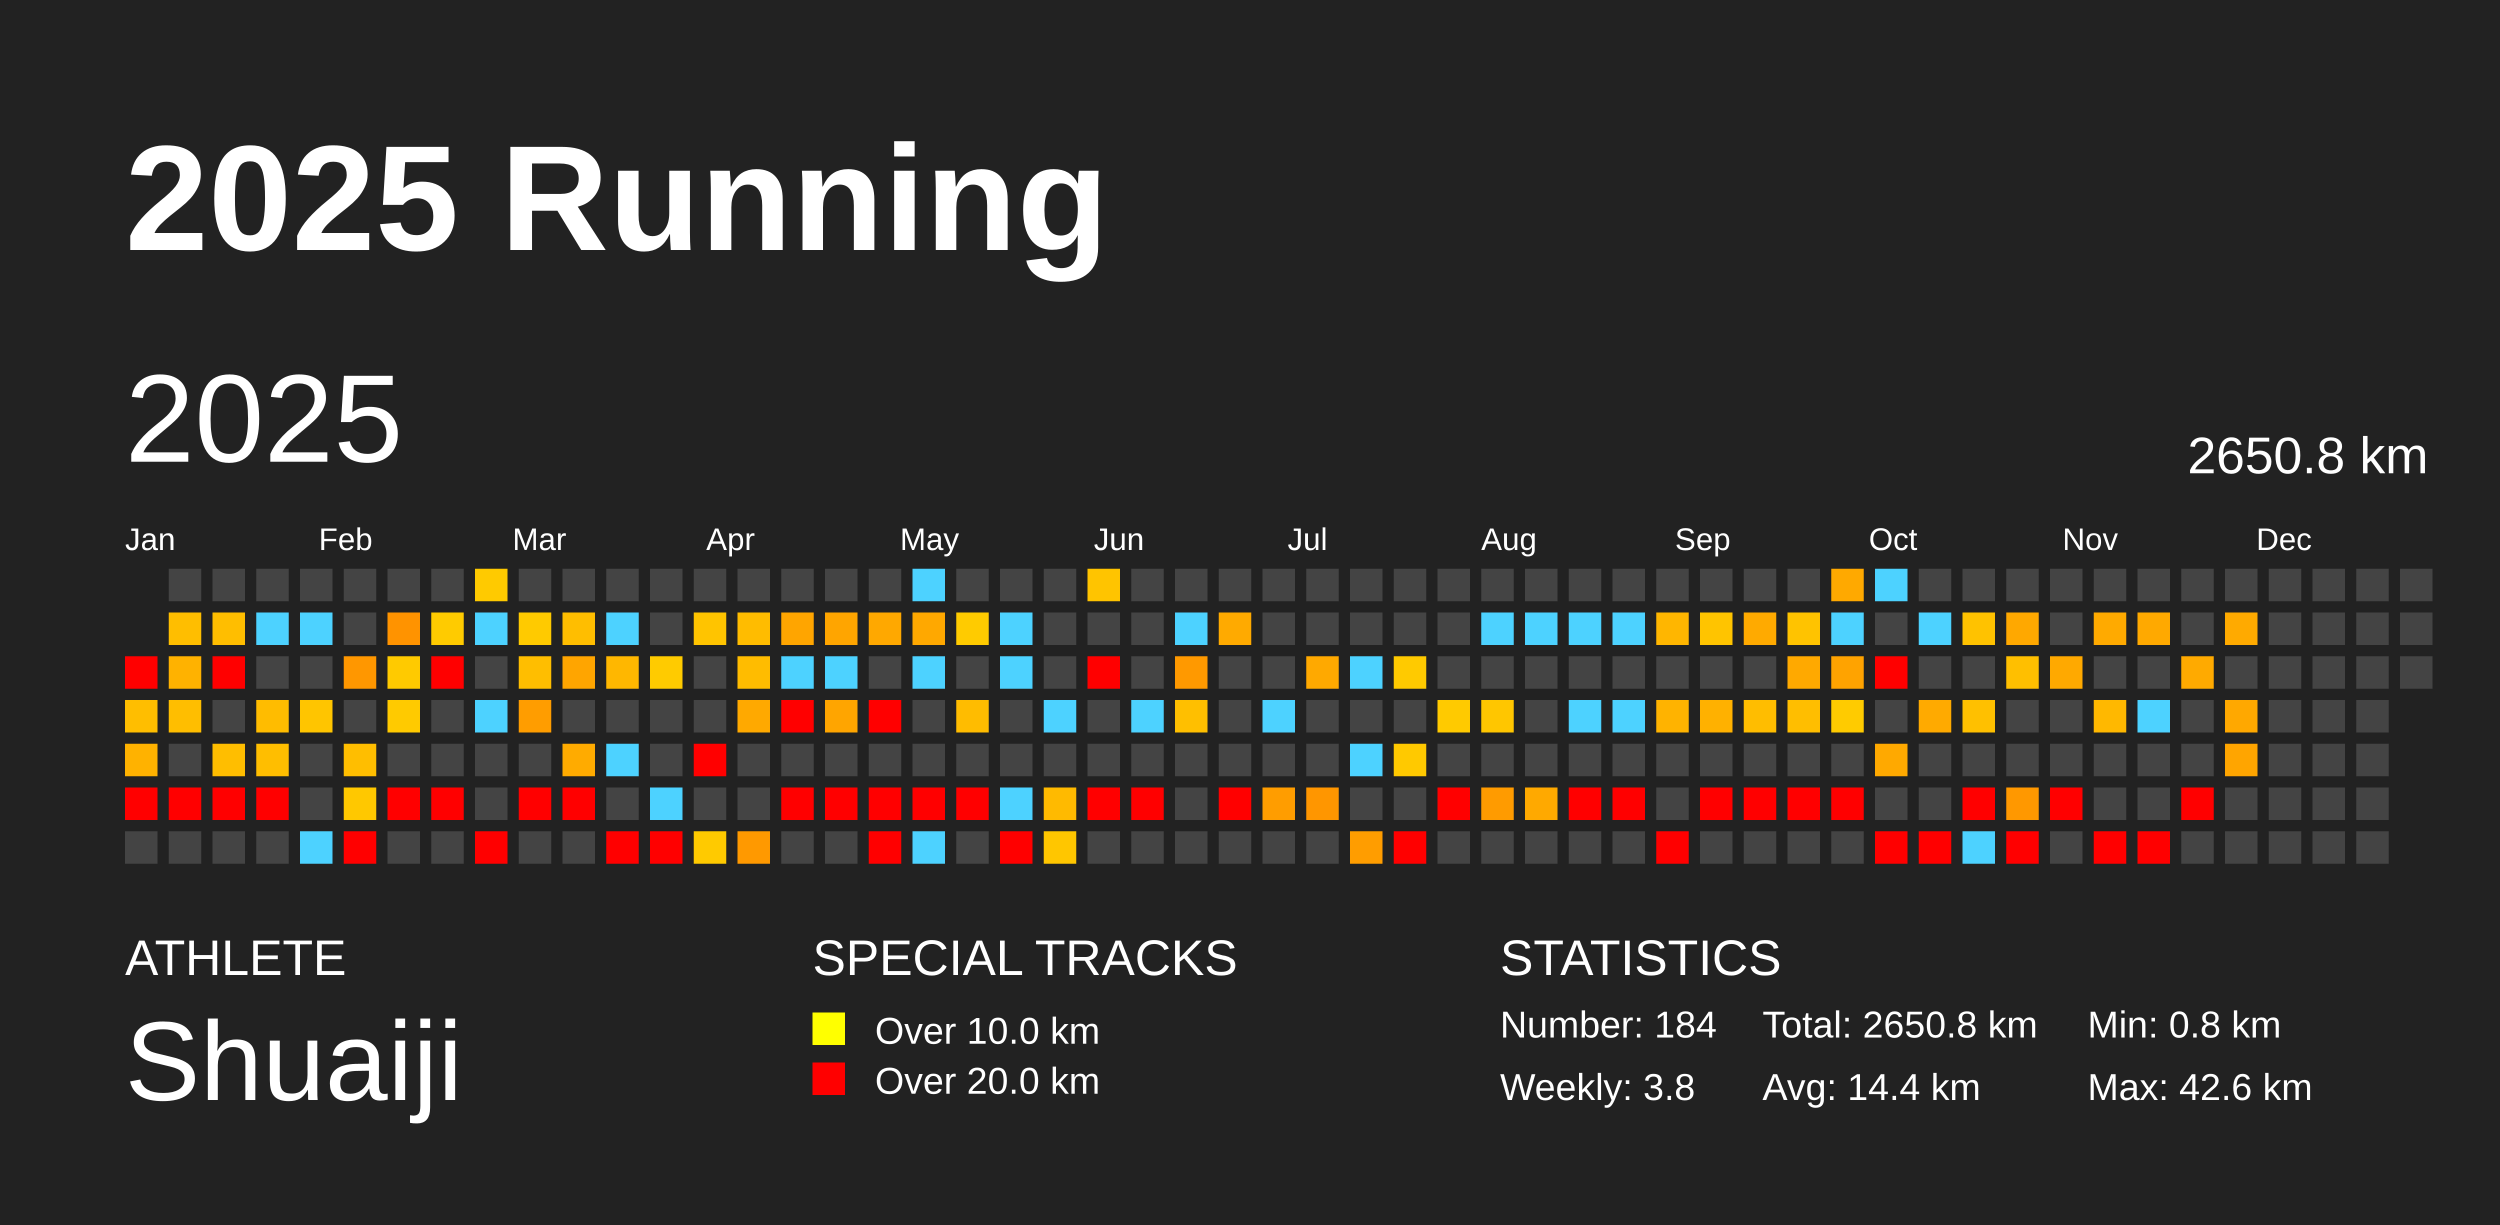
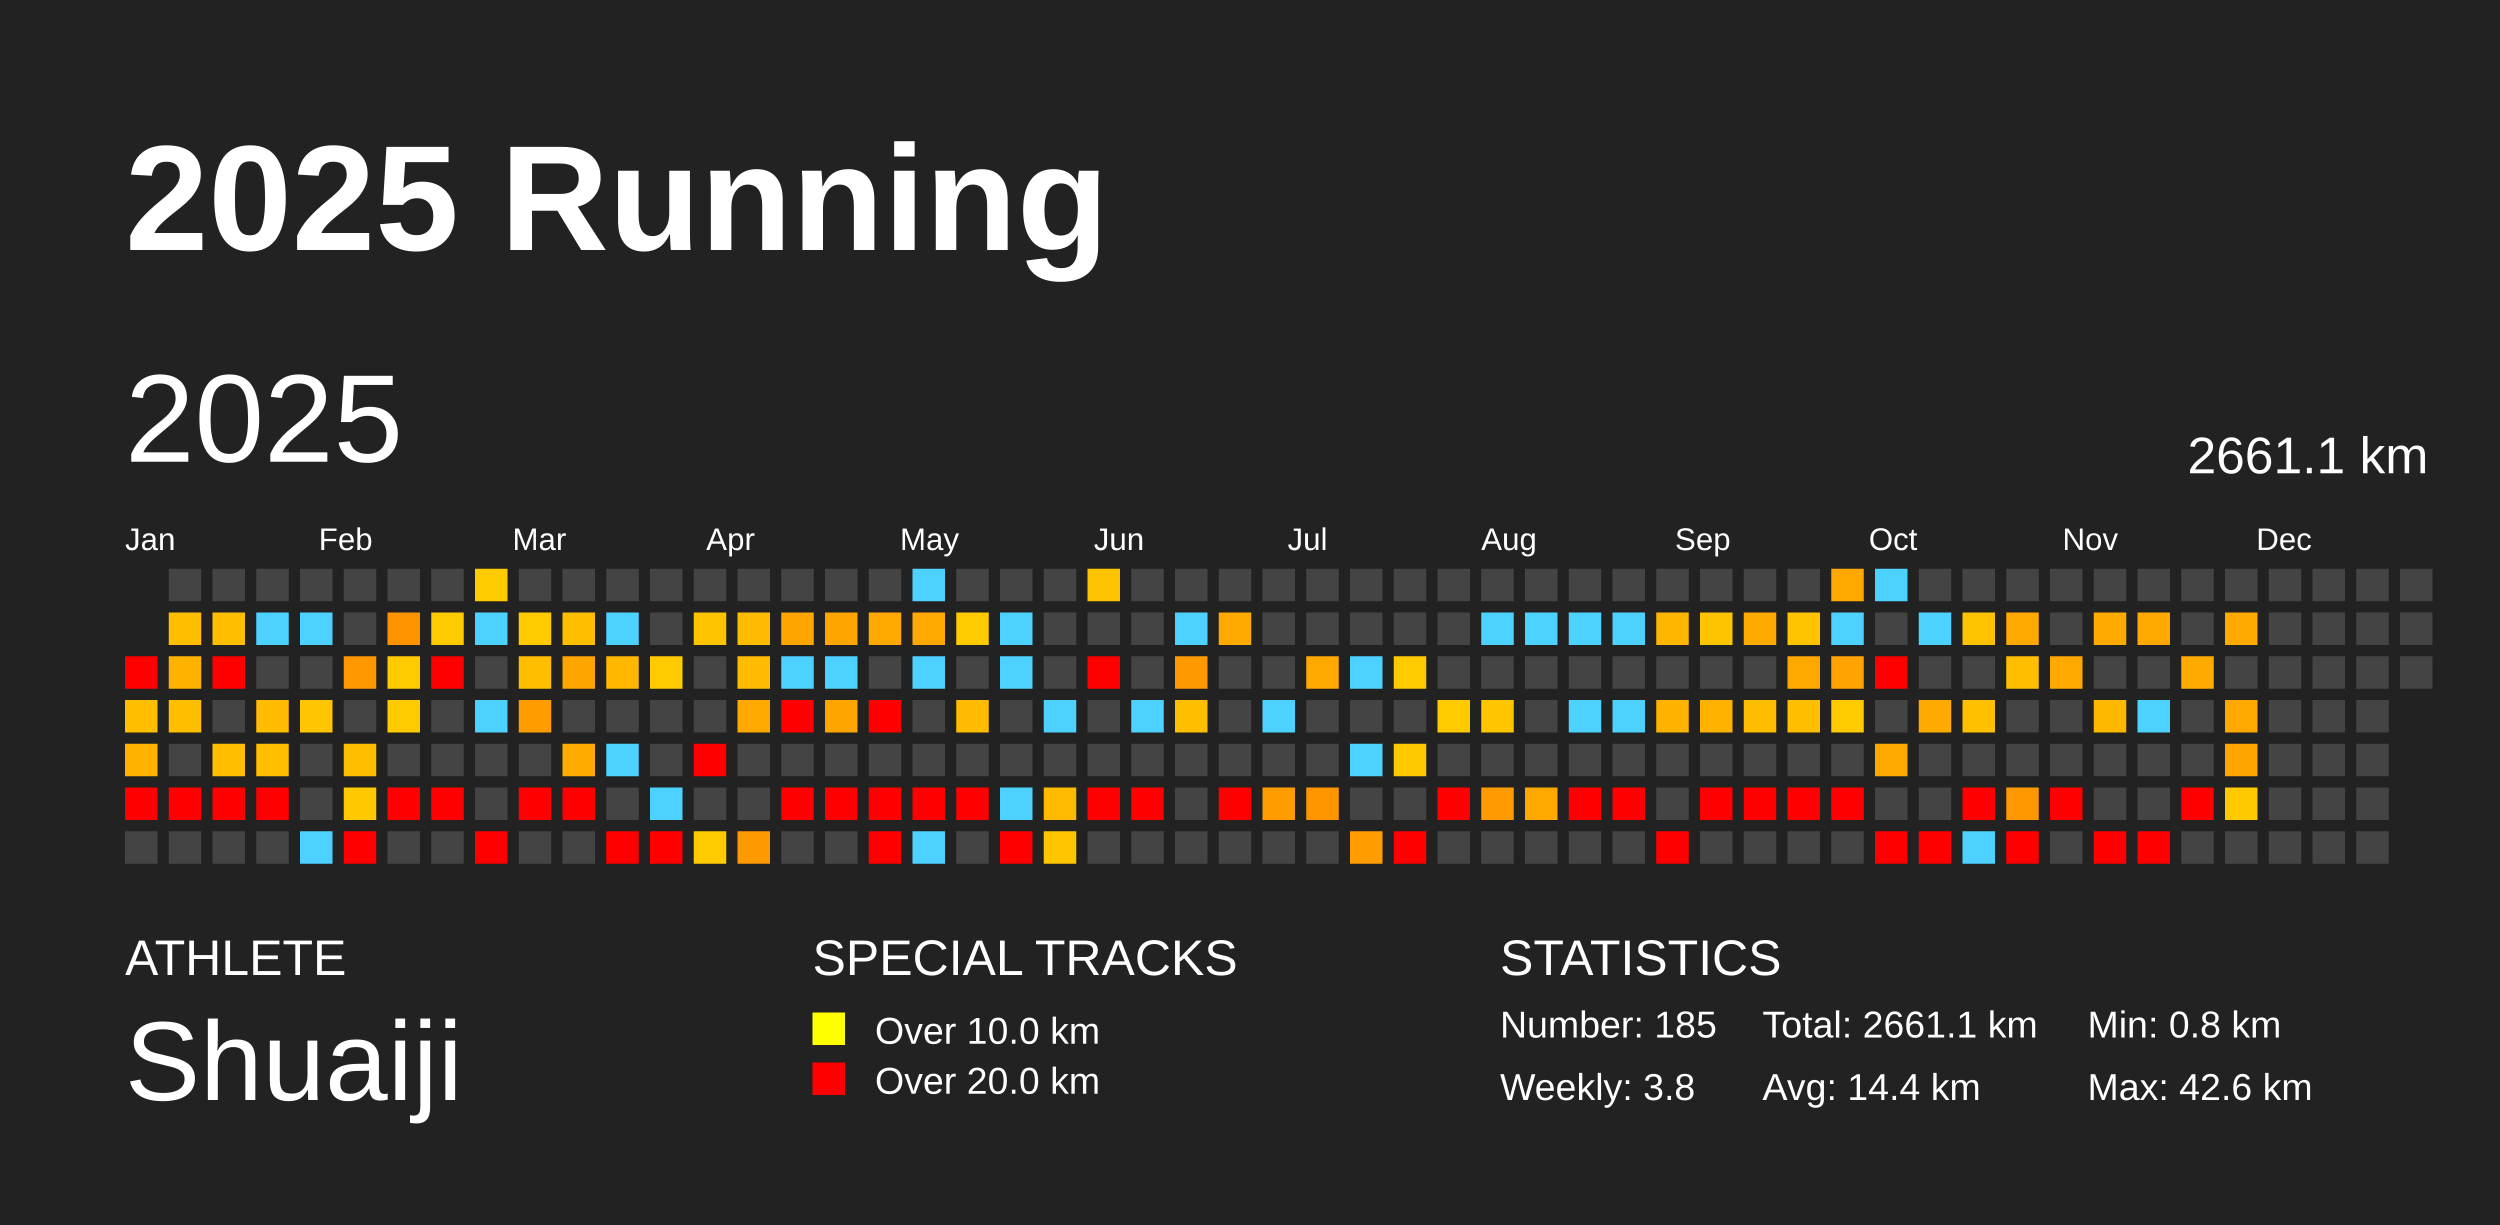
<svg xmlns="http://www.w3.org/2000/svg" baseProfile="full" height="98mm" version="1.1" viewBox="0,0,200,98" width="200mm">
  <defs />
  <rect fill="#222222" height="98" width="200" x="0" y="0" />
  <text fill="#FFFFFF" style="font-size:12px; font-family:Arial; font-weight:bold;" x="10" y="20">2025 Running</text>
  <text fill="#FFFFFF" style="font-size:4px; font-family:Arial" x="10" y="78">ATHLETE</text>
  <text fill="#FFFFFF" style="font-size:9px; font-family:Arial" x="10" y="88">Shuaiji</text>
  <text fill="#FFFFFF" style="font-size:4px; font-family:Arial" x="65" y="78">SPECIAL TRACKS</text>
  <rect fill="yellow" height="2.6" width="2.6" x="65" y="81" />
  <text fill="#FFFFFF" style="font-size:3px; font-family:Arial" x="70" y="83.5">Over 10.0 km</text>
  <rect fill="red" height="2.6" width="2.6" x="65" y="85" />
  <text fill="#FFFFFF" style="font-size:3px; font-family:Arial" x="70" y="87.5">Over 20.0 km</text>
  <text fill="#FFFFFF" style="font-size:4px; font-family:Arial" x="120" y="78">STATISTICS</text>
-   <text fill="#FFFFFF" style="font-size:3px; font-family:Arial" x="120" y="83">Number: 184</text>
+   <text fill="#FFFFFF" style="font-size:3px; font-family:Arial" x="120" y="83">Number: 185</text>
  <text fill="#FFFFFF" style="font-size:3px; font-family:Arial" x="120" y="88">Weekly: 3.8</text>
-   <text fill="#FFFFFF" style="font-size:3px; font-family:Arial" x="141" y="83">Total: 2650.8 km</text>
+   <text fill="#FFFFFF" style="font-size:3px; font-family:Arial" x="141" y="83">Total: 2661.1 km</text>
  <text fill="#FFFFFF" style="font-size:3px; font-family:Arial" x="141" y="88">Avg: 14.4 km</text>
  <text fill="#FFFFFF" style="font-size:3px; font-family:Arial" x="167" y="83">Min: 0.8 km</text>
  <text fill="#FFFFFF" style="font-size:3px; font-family:Arial" x="167" y="88">Max: 42.6 km</text>
  <text dominant-baseline="hanging" fill="#FFFFFF" style="font-size:10.0px; font-family:Arial;" x="10" y="30">2025</text>
-   <text dominant-baseline="hanging" fill="#FFFFFF" style="font-size:4.125px; font-family:Arial;" x="175" y="35">2650.8 km</text>
+   <text dominant-baseline="hanging" fill="#FFFFFF" style="font-size:4.125px; font-family:Arial;" x="175" y="35">2661.1 km</text>
  <text fill="#FFFFFF" style="font-size:2.5px; font-family:Arial" x="10.0" y="44">Jan</text>
  <text fill="#FFFFFF" style="font-size:2.5px; font-family:Arial" x="25.5" y="44">Feb</text>
  <text fill="#FFFFFF" style="font-size:2.5px; font-family:Arial" x="41.0" y="44">Mar</text>
  <text fill="#FFFFFF" style="font-size:2.5px; font-family:Arial" x="56.5" y="44">Apr</text>
  <text fill="#FFFFFF" style="font-size:2.5px; font-family:Arial" x="72.0" y="44">May</text>
  <text fill="#FFFFFF" style="font-size:2.5px; font-family:Arial" x="87.5" y="44">Jun</text>
  <text fill="#FFFFFF" style="font-size:2.5px; font-family:Arial" x="103.0" y="44">Jul</text>
  <text fill="#FFFFFF" style="font-size:2.5px; font-family:Arial" x="118.5" y="44">Aug</text>
  <text fill="#FFFFFF" style="font-size:2.5px; font-family:Arial" x="134.0" y="44">Sep</text>
  <text fill="#FFFFFF" style="font-size:2.5px; font-family:Arial" x="149.5" y="44">Oct</text>
  <text fill="#FFFFFF" style="font-size:2.5px; font-family:Arial" x="165.0" y="44">Nov</text>
  <text fill="#FFFFFF" style="font-size:2.5px; font-family:Arial" x="180.5" y="44">Dec</text>
  <rect fill="red" height="2.6" width="2.6" x="10.0" y="52.5" />
  <rect fill="#ffbe00" height="2.6" width="2.6" x="10.0" y="56.0" />
  <rect fill="#ffb200" height="2.6" width="2.6" x="10.0" y="59.5" />
  <rect fill="red" height="2.6" width="2.6" x="10.0" y="63.0" />
  <rect fill="#444444" height="2.6" width="2.6" x="10.0" y="66.5" />
  <rect fill="#444444" height="2.6" width="2.6" x="13.5" y="45.5" />
  <rect fill="#ffbe00" height="2.6" width="2.6" x="13.5" y="49.0" />
  <rect fill="#ffb200" height="2.6" width="2.6" x="13.5" y="52.5" />
  <rect fill="#ffbe00" height="2.6" width="2.6" x="13.5" y="56.0" />
  <rect fill="#444444" height="2.6" width="2.6" x="13.5" y="59.5" />
  <rect fill="red" height="2.6" width="2.6" x="13.5" y="63.0" />
  <rect fill="#444444" height="2.6" width="2.6" x="13.5" y="66.5" />
  <rect fill="#444444" height="2.6" width="2.6" x="17.0" y="45.5" />
  <rect fill="#ffbe00" height="2.6" width="2.6" x="17.0" y="49.0" />
  <rect fill="red" height="2.6" width="2.6" x="17.0" y="52.5" />
  <rect fill="#444444" height="2.6" width="2.6" x="17.0" y="56.0" />
  <rect fill="#ffbe00" height="2.6" width="2.6" x="17.0" y="59.5" />
  <rect fill="red" height="2.6" width="2.6" x="17.0" y="63.0" />
  <rect fill="#444444" height="2.6" width="2.6" x="17.0" y="66.5" />
  <rect fill="#444444" height="2.6" width="2.6" x="20.5" y="45.5" />
  <rect fill="#4dd2ff" height="2.6" width="2.6" x="20.5" y="49.0" />
  <rect fill="#444444" height="2.6" width="2.6" x="20.5" y="52.5" />
  <rect fill="#ffbc00" height="2.6" width="2.6" x="20.5" y="56.0" />
  <rect fill="#ffbe00" height="2.6" width="2.6" x="20.5" y="59.5" />
  <rect fill="red" height="2.6" width="2.6" x="20.5" y="63.0" />
  <rect fill="#444444" height="2.6" width="2.6" x="20.5" y="66.5" />
  <rect fill="#444444" height="2.6" width="2.6" x="24.0" y="45.5" />
  <rect fill="#4dd2ff" height="2.6" width="2.6" x="24.0" y="49.0" />
  <rect fill="#444444" height="2.6" width="2.6" x="24.0" y="52.5" />
  <rect fill="#ffc500" height="2.6" width="2.6" x="24.0" y="56.0" />
  <rect fill="#444444" height="2.6" width="2.6" x="24.0" y="59.5" />
  <rect fill="#444444" height="2.6" width="2.6" x="24.0" y="63.0" />
  <rect fill="#4dd2ff" height="2.6" width="2.6" x="24.0" y="66.5" />
  <rect fill="#444444" height="2.6" width="2.6" x="27.5" y="45.5" />
  <rect fill="#444444" height="2.6" width="2.6" x="27.5" y="49.0" />
  <rect fill="#ff9700" height="2.6" width="2.6" x="27.5" y="52.5" />
  <rect fill="#444444" height="2.6" width="2.6" x="27.5" y="56.0" />
  <rect fill="#ffbe00" height="2.6" width="2.6" x="27.5" y="59.5" />
  <rect fill="#ffc800" height="2.6" width="2.6" x="27.5" y="63.0" />
  <rect fill="red" height="2.6" width="2.6" x="27.5" y="66.5" />
  <rect fill="#444444" height="2.6" width="2.6" x="31.0" y="45.5" />
  <rect fill="#ff9300" height="2.6" width="2.6" x="31.0" y="49.0" />
  <rect fill="#ffca00" height="2.6" width="2.6" x="31.0" y="52.5" />
  <rect fill="#ffca00" height="2.6" width="2.6" x="31.0" y="56.0" />
  <rect fill="#444444" height="2.6" width="2.6" x="31.0" y="59.5" />
  <rect fill="red" height="2.6" width="2.6" x="31.0" y="63.0" />
  <rect fill="#444444" height="2.6" width="2.6" x="31.0" y="66.5" />
  <rect fill="#444444" height="2.6" width="2.6" x="34.5" y="45.5" />
  <rect fill="#ffcb00" height="2.6" width="2.6" x="34.5" y="49.0" />
  <rect fill="red" height="2.6" width="2.6" x="34.5" y="52.5" />
  <rect fill="#444444" height="2.6" width="2.6" x="34.5" y="56.0" />
  <rect fill="#444444" height="2.6" width="2.6" x="34.5" y="59.5" />
  <rect fill="red" height="2.6" width="2.6" x="34.5" y="63.0" />
  <rect fill="#444444" height="2.6" width="2.6" x="34.5" y="66.5" />
  <rect fill="#ffca00" height="2.6" width="2.6" x="38.0" y="45.5" />
  <rect fill="#4dd2ff" height="2.6" width="2.6" x="38.0" y="49.0" />
  <rect fill="#444444" height="2.6" width="2.6" x="38.0" y="52.5" />
  <rect fill="#4dd2ff" height="2.6" width="2.6" x="38.0" y="56.0" />
  <rect fill="#444444" height="2.6" width="2.6" x="38.0" y="59.5" />
  <rect fill="#444444" height="2.6" width="2.6" x="38.0" y="63.0" />
  <rect fill="red" height="2.6" width="2.6" x="38.0" y="66.5" />
  <rect fill="#444444" height="2.6" width="2.6" x="41.5" y="45.5" />
  <rect fill="#ffca00" height="2.6" width="2.6" x="41.5" y="49.0" />
  <rect fill="#ffbe00" height="2.6" width="2.6" x="41.5" y="52.5" />
  <rect fill="#ff9d00" height="2.6" width="2.6" x="41.5" y="56.0" />
  <rect fill="#444444" height="2.6" width="2.6" x="41.5" y="59.5" />
  <rect fill="red" height="2.6" width="2.6" x="41.5" y="63.0" />
  <rect fill="#444444" height="2.6" width="2.6" x="41.5" y="66.5" />
  <rect fill="#444444" height="2.6" width="2.6" x="45.0" y="45.5" />
  <rect fill="#ffbe00" height="2.6" width="2.6" x="45.0" y="49.0" />
  <rect fill="#ffa500" height="2.6" width="2.6" x="45.0" y="52.5" />
  <rect fill="#444444" height="2.6" width="2.6" x="45.0" y="56.0" />
  <rect fill="#ffab00" height="2.6" width="2.6" x="45.0" y="59.5" />
  <rect fill="red" height="2.6" width="2.6" x="45.0" y="63.0" />
  <rect fill="#444444" height="2.6" width="2.6" x="45.0" y="66.5" />
  <rect fill="#444444" height="2.6" width="2.6" x="48.5" y="45.5" />
  <rect fill="#4dd2ff" height="2.6" width="2.6" x="48.5" y="49.0" />
  <rect fill="#ffb700" height="2.6" width="2.6" x="48.5" y="52.5" />
  <rect fill="#444444" height="2.6" width="2.6" x="48.5" y="56.0" />
  <rect fill="#4dd2ff" height="2.6" width="2.6" x="48.5" y="59.5" />
  <rect fill="#444444" height="2.6" width="2.6" x="48.5" y="63.0" />
  <rect fill="red" height="2.6" width="2.6" x="48.5" y="66.5" />
  <rect fill="#444444" height="2.6" width="2.6" x="52.0" y="45.5" />
  <rect fill="#444444" height="2.6" width="2.6" x="52.0" y="49.0" />
  <rect fill="#ffcb00" height="2.6" width="2.6" x="52.0" y="52.5" />
  <rect fill="#444444" height="2.6" width="2.6" x="52.0" y="56.0" />
  <rect fill="#444444" height="2.6" width="2.6" x="52.0" y="59.5" />
  <rect fill="#4dd2ff" height="2.6" width="2.6" x="52.0" y="63.0" />
  <rect fill="red" height="2.6" width="2.6" x="52.0" y="66.5" />
  <rect fill="#444444" height="2.6" width="2.6" x="55.5" y="45.5" />
  <rect fill="#ffc400" height="2.6" width="2.6" x="55.5" y="49.0" />
  <rect fill="#444444" height="2.6" width="2.6" x="55.5" y="52.5" />
  <rect fill="#444444" height="2.6" width="2.6" x="55.5" y="56.0" />
  <rect fill="red" height="2.6" width="2.6" x="55.5" y="59.5" />
  <rect fill="#444444" height="2.6" width="2.6" x="55.5" y="63.0" />
  <rect fill="#ffca00" height="2.6" width="2.6" x="55.5" y="66.5" />
  <rect fill="#444444" height="2.6" width="2.6" x="59.0" y="45.5" />
  <rect fill="#ffbc00" height="2.6" width="2.6" x="59.0" y="49.0" />
  <rect fill="#ffbc00" height="2.6" width="2.6" x="59.0" y="52.5" />
  <rect fill="#ffa900" height="2.6" width="2.6" x="59.0" y="56.0" />
  <rect fill="#444444" height="2.6" width="2.6" x="59.0" y="59.5" />
  <rect fill="#444444" height="2.6" width="2.6" x="59.0" y="63.0" />
  <rect fill="#ff9900" height="2.6" width="2.6" x="59.0" y="66.5" />
  <rect fill="#444444" height="2.6" width="2.6" x="62.5" y="45.5" />
  <rect fill="#ffa500" height="2.6" width="2.6" x="62.5" y="49.0" />
  <rect fill="#4dd2ff" height="2.6" width="2.6" x="62.5" y="52.5" />
  <rect fill="red" height="2.6" width="2.6" x="62.5" y="56.0" />
  <rect fill="#444444" height="2.6" width="2.6" x="62.5" y="59.5" />
  <rect fill="red" height="2.6" width="2.6" x="62.5" y="63.0" />
  <rect fill="#444444" height="2.6" width="2.6" x="62.5" y="66.5" />
  <rect fill="#444444" height="2.6" width="2.6" x="66.0" y="45.5" />
  <rect fill="#ffa500" height="2.6" width="2.6" x="66.0" y="49.0" />
  <rect fill="#4dd2ff" height="2.6" width="2.6" x="66.0" y="52.5" />
  <rect fill="#ffa500" height="2.6" width="2.6" x="66.0" y="56.0" />
  <rect fill="#444444" height="2.6" width="2.6" x="66.0" y="59.5" />
  <rect fill="red" height="2.6" width="2.6" x="66.0" y="63.0" />
  <rect fill="#444444" height="2.6" width="2.6" x="66.0" y="66.5" />
  <rect fill="#444444" height="2.6" width="2.6" x="69.5" y="45.5" />
  <rect fill="#ffa800" height="2.6" width="2.6" x="69.5" y="49.0" />
  <rect fill="#444444" height="2.6" width="2.6" x="69.5" y="52.5" />
  <rect fill="red" height="2.6" width="2.6" x="69.5" y="56.0" />
  <rect fill="#444444" height="2.6" width="2.6" x="69.5" y="59.5" />
  <rect fill="red" height="2.6" width="2.6" x="69.5" y="63.0" />
  <rect fill="red" height="2.6" width="2.6" x="69.5" y="66.5" />
  <rect fill="#4dd2ff" height="2.6" width="2.6" x="73.0" y="45.5" />
  <rect fill="#ffa800" height="2.6" width="2.6" x="73.0" y="49.0" />
  <rect fill="#4dd2ff" height="2.6" width="2.6" x="73.0" y="52.5" />
  <rect fill="#444444" height="2.6" width="2.6" x="73.0" y="56.0" />
  <rect fill="#444444" height="2.6" width="2.6" x="73.0" y="59.5" />
  <rect fill="red" height="2.6" width="2.6" x="73.0" y="63.0" />
  <rect fill="#4dd2ff" height="2.6" width="2.6" x="73.0" y="66.5" />
  <rect fill="#444444" height="2.6" width="2.6" x="76.5" y="45.5" />
  <rect fill="#ffcb00" height="2.6" width="2.6" x="76.5" y="49.0" />
  <rect fill="#444444" height="2.6" width="2.6" x="76.5" y="52.5" />
  <rect fill="#ffbc00" height="2.6" width="2.6" x="76.5" y="56.0" />
  <rect fill="#444444" height="2.6" width="2.6" x="76.5" y="59.5" />
  <rect fill="red" height="2.6" width="2.6" x="76.5" y="63.0" />
  <rect fill="#444444" height="2.6" width="2.6" x="76.5" y="66.5" />
  <rect fill="#444444" height="2.6" width="2.6" x="80.0" y="45.5" />
  <rect fill="#4dd2ff" height="2.6" width="2.6" x="80.0" y="49.0" />
  <rect fill="#4dd2ff" height="2.6" width="2.6" x="80.0" y="52.5" />
  <rect fill="#444444" height="2.6" width="2.6" x="80.0" y="56.0" />
  <rect fill="#444444" height="2.6" width="2.6" x="80.0" y="59.5" />
  <rect fill="#4dd2ff" height="2.6" width="2.6" x="80.0" y="63.0" />
  <rect fill="red" height="2.6" width="2.6" x="80.0" y="66.5" />
  <rect fill="#444444" height="2.6" width="2.6" x="83.5" y="45.5" />
  <rect fill="#444444" height="2.6" width="2.6" x="83.5" y="49.0" />
  <rect fill="#444444" height="2.6" width="2.6" x="83.5" y="52.5" />
  <rect fill="#4dd2ff" height="2.6" width="2.6" x="83.5" y="56.0" />
  <rect fill="#444444" height="2.6" width="2.6" x="83.5" y="59.5" />
  <rect fill="#ffba00" height="2.6" width="2.6" x="83.5" y="63.0" />
  <rect fill="#ffc600" height="2.6" width="2.6" x="83.5" y="66.5" />
  <rect fill="#ffc400" height="2.6" width="2.6" x="87.0" y="45.5" />
  <rect fill="#444444" height="2.6" width="2.6" x="87.0" y="49.0" />
  <rect fill="red" height="2.6" width="2.6" x="87.0" y="52.5" />
  <rect fill="#444444" height="2.6" width="2.6" x="87.0" y="56.0" />
  <rect fill="#444444" height="2.6" width="2.6" x="87.0" y="59.5" />
  <rect fill="red" height="2.6" width="2.6" x="87.0" y="63.0" />
  <rect fill="#444444" height="2.6" width="2.6" x="87.0" y="66.5" />
  <rect fill="#444444" height="2.6" width="2.6" x="90.5" y="45.5" />
  <rect fill="#444444" height="2.6" width="2.6" x="90.5" y="49.0" />
  <rect fill="#444444" height="2.6" width="2.6" x="90.5" y="52.5" />
  <rect fill="#4dd2ff" height="2.6" width="2.6" x="90.5" y="56.0" />
  <rect fill="#444444" height="2.6" width="2.6" x="90.5" y="59.5" />
  <rect fill="red" height="2.6" width="2.6" x="90.5" y="63.0" />
  <rect fill="#444444" height="2.6" width="2.6" x="90.5" y="66.5" />
  <rect fill="#444444" height="2.6" width="2.6" x="94.0" y="45.5" />
  <rect fill="#4dd2ff" height="2.6" width="2.6" x="94.0" y="49.0" />
  <rect fill="#ff9900" height="2.6" width="2.6" x="94.0" y="52.5" />
  <rect fill="#ffbf00" height="2.6" width="2.6" x="94.0" y="56.0" />
  <rect fill="#444444" height="2.6" width="2.6" x="94.0" y="59.5" />
  <rect fill="#444444" height="2.6" width="2.6" x="94.0" y="63.0" />
  <rect fill="#444444" height="2.6" width="2.6" x="94.0" y="66.5" />
  <rect fill="#444444" height="2.6" width="2.6" x="97.5" y="45.5" />
  <rect fill="#ffaa00" height="2.6" width="2.6" x="97.5" y="49.0" />
  <rect fill="#444444" height="2.6" width="2.6" x="97.5" y="52.5" />
  <rect fill="#444444" height="2.6" width="2.6" x="97.5" y="56.0" />
  <rect fill="#444444" height="2.6" width="2.6" x="97.5" y="59.5" />
  <rect fill="red" height="2.6" width="2.6" x="97.5" y="63.0" />
  <rect fill="#444444" height="2.6" width="2.6" x="97.5" y="66.5" />
  <rect fill="#444444" height="2.6" width="2.6" x="101.0" y="45.5" />
  <rect fill="#444444" height="2.6" width="2.6" x="101.0" y="49.0" />
  <rect fill="#444444" height="2.6" width="2.6" x="101.0" y="52.5" />
  <rect fill="#4dd2ff" height="2.6" width="2.6" x="101.0" y="56.0" />
  <rect fill="#444444" height="2.6" width="2.6" x="101.0" y="59.5" />
  <rect fill="#ff9d00" height="2.6" width="2.6" x="101.0" y="63.0" />
  <rect fill="#444444" height="2.6" width="2.6" x="101.0" y="66.5" />
  <rect fill="#444444" height="2.6" width="2.6" x="104.5" y="45.5" />
  <rect fill="#444444" height="2.6" width="2.6" x="104.5" y="49.0" />
  <rect fill="#ffa900" height="2.6" width="2.6" x="104.5" y="52.5" />
  <rect fill="#444444" height="2.6" width="2.6" x="104.5" y="56.0" />
  <rect fill="#444444" height="2.6" width="2.6" x="104.5" y="59.5" />
  <rect fill="#ff9600" height="2.6" width="2.6" x="104.5" y="63.0" />
  <rect fill="#444444" height="2.6" width="2.6" x="104.5" y="66.5" />
  <rect fill="#444444" height="2.6" width="2.6" x="108.0" y="45.5" />
  <rect fill="#444444" height="2.6" width="2.6" x="108.0" y="49.0" />
  <rect fill="#4dd2ff" height="2.6" width="2.6" x="108.0" y="52.5" />
  <rect fill="#444444" height="2.6" width="2.6" x="108.0" y="56.0" />
  <rect fill="#4dd2ff" height="2.6" width="2.6" x="108.0" y="59.5" />
  <rect fill="#444444" height="2.6" width="2.6" x="108.0" y="63.0" />
  <rect fill="#ff9d00" height="2.6" width="2.6" x="108.0" y="66.5" />
  <rect fill="#444444" height="2.6" width="2.6" x="111.5" y="45.5" />
  <rect fill="#444444" height="2.6" width="2.6" x="111.5" y="49.0" />
  <rect fill="#ffca00" height="2.6" width="2.6" x="111.5" y="52.5" />
  <rect fill="#444444" height="2.6" width="2.6" x="111.5" y="56.0" />
  <rect fill="#ffc900" height="2.6" width="2.6" x="111.5" y="59.5" />
  <rect fill="#444444" height="2.6" width="2.6" x="111.5" y="63.0" />
  <rect fill="red" height="2.6" width="2.6" x="111.5" y="66.5" />
  <rect fill="#444444" height="2.6" width="2.6" x="115.0" y="45.5" />
  <rect fill="#444444" height="2.6" width="2.6" x="115.0" y="49.0" />
  <rect fill="#444444" height="2.6" width="2.6" x="115.0" y="52.5" />
  <rect fill="#ffca00" height="2.6" width="2.6" x="115.0" y="56.0" />
  <rect fill="#444444" height="2.6" width="2.6" x="115.0" y="59.5" />
  <rect fill="red" height="2.6" width="2.6" x="115.0" y="63.0" />
  <rect fill="#444444" height="2.6" width="2.6" x="115.0" y="66.5" />
  <rect fill="#444444" height="2.6" width="2.6" x="118.5" y="45.5" />
  <rect fill="#4dd2ff" height="2.6" width="2.6" x="118.5" y="49.0" />
  <rect fill="#444444" height="2.6" width="2.6" x="118.5" y="52.5" />
  <rect fill="#ffc600" height="2.6" width="2.6" x="118.5" y="56.0" />
  <rect fill="#444444" height="2.6" width="2.6" x="118.5" y="59.5" />
  <rect fill="#ff9b00" height="2.6" width="2.6" x="118.5" y="63.0" />
  <rect fill="#444444" height="2.6" width="2.6" x="118.5" y="66.5" />
  <rect fill="#444444" height="2.6" width="2.6" x="122.0" y="45.5" />
  <rect fill="#4dd2ff" height="2.6" width="2.6" x="122.0" y="49.0" />
  <rect fill="#444444" height="2.6" width="2.6" x="122.0" y="52.5" />
  <rect fill="#444444" height="2.6" width="2.6" x="122.0" y="56.0" />
  <rect fill="#444444" height="2.6" width="2.6" x="122.0" y="59.5" />
  <rect fill="#ffa900" height="2.6" width="2.6" x="122.0" y="63.0" />
  <rect fill="#444444" height="2.6" width="2.6" x="122.0" y="66.5" />
  <rect fill="#444444" height="2.6" width="2.6" x="125.5" y="45.5" />
  <rect fill="#4dd2ff" height="2.6" width="2.6" x="125.5" y="49.0" />
  <rect fill="#444444" height="2.6" width="2.6" x="125.5" y="52.5" />
  <rect fill="#4dd2ff" height="2.6" width="2.6" x="125.5" y="56.0" />
  <rect fill="#444444" height="2.6" width="2.6" x="125.5" y="59.5" />
  <rect fill="red" height="2.6" width="2.6" x="125.5" y="63.0" />
  <rect fill="#444444" height="2.6" width="2.6" x="125.5" y="66.5" />
  <rect fill="#444444" height="2.6" width="2.6" x="129.0" y="45.5" />
  <rect fill="#4dd2ff" height="2.6" width="2.6" x="129.0" y="49.0" />
  <rect fill="#444444" height="2.6" width="2.6" x="129.0" y="52.5" />
  <rect fill="#4dd2ff" height="2.6" width="2.6" x="129.0" y="56.0" />
  <rect fill="#444444" height="2.6" width="2.6" x="129.0" y="59.5" />
  <rect fill="red" height="2.6" width="2.6" x="129.0" y="63.0" />
  <rect fill="#444444" height="2.6" width="2.6" x="129.0" y="66.5" />
  <rect fill="#444444" height="2.6" width="2.6" x="132.5" y="45.5" />
  <rect fill="#ffb600" height="2.6" width="2.6" x="132.5" y="49.0" />
  <rect fill="#444444" height="2.6" width="2.6" x="132.5" y="52.5" />
  <rect fill="#ffb300" height="2.6" width="2.6" x="132.5" y="56.0" />
  <rect fill="#444444" height="2.6" width="2.6" x="132.5" y="59.5" />
  <rect fill="#444444" height="2.6" width="2.6" x="132.5" y="63.0" />
  <rect fill="red" height="2.6" width="2.6" x="132.5" y="66.5" />
  <rect fill="#444444" height="2.6" width="2.6" x="136.0" y="45.5" />
  <rect fill="#ffc400" height="2.6" width="2.6" x="136.0" y="49.0" />
  <rect fill="#444444" height="2.6" width="2.6" x="136.0" y="52.5" />
  <rect fill="#ffb100" height="2.6" width="2.6" x="136.0" y="56.0" />
  <rect fill="#444444" height="2.6" width="2.6" x="136.0" y="59.5" />
  <rect fill="red" height="2.6" width="2.6" x="136.0" y="63.0" />
  <rect fill="#444444" height="2.6" width="2.6" x="136.0" y="66.5" />
  <rect fill="#444444" height="2.6" width="2.6" x="139.5" y="45.5" />
  <rect fill="#ffaa00" height="2.6" width="2.6" x="139.5" y="49.0" />
  <rect fill="#444444" height="2.6" width="2.6" x="139.5" y="52.5" />
  <rect fill="#ffbd00" height="2.6" width="2.6" x="139.5" y="56.0" />
  <rect fill="#444444" height="2.6" width="2.6" x="139.5" y="59.5" />
  <rect fill="red" height="2.6" width="2.6" x="139.5" y="63.0" />
  <rect fill="#444444" height="2.6" width="2.6" x="139.5" y="66.5" />
  <rect fill="#444444" height="2.6" width="2.6" x="143.0" y="45.5" />
  <rect fill="#ffc300" height="2.6" width="2.6" x="143.0" y="49.0" />
  <rect fill="#ffa900" height="2.6" width="2.6" x="143.0" y="52.5" />
  <rect fill="#ffbe00" height="2.6" width="2.6" x="143.0" y="56.0" />
  <rect fill="#444444" height="2.6" width="2.6" x="143.0" y="59.5" />
  <rect fill="red" height="2.6" width="2.6" x="143.0" y="63.0" />
  <rect fill="#444444" height="2.6" width="2.6" x="143.0" y="66.5" />
  <rect fill="#ffa900" height="2.6" width="2.6" x="146.5" y="45.5" />
  <rect fill="#4dd2ff" height="2.6" width="2.6" x="146.5" y="49.0" />
  <rect fill="#ffa300" height="2.6" width="2.6" x="146.5" y="52.5" />
  <rect fill="#ffcb00" height="2.6" width="2.6" x="146.5" y="56.0" />
  <rect fill="#444444" height="2.6" width="2.6" x="146.5" y="59.5" />
  <rect fill="red" height="2.6" width="2.6" x="146.5" y="63.0" />
  <rect fill="#444444" height="2.6" width="2.6" x="146.5" y="66.5" />
  <rect fill="#4dd2ff" height="2.6" width="2.6" x="150.0" y="45.5" />
  <rect fill="#444444" height="2.6" width="2.6" x="150.0" y="49.0" />
  <rect fill="red" height="2.6" width="2.6" x="150.0" y="52.5" />
  <rect fill="#444444" height="2.6" width="2.6" x="150.0" y="56.0" />
  <rect fill="#ffa900" height="2.6" width="2.6" x="150.0" y="59.5" />
  <rect fill="#444444" height="2.6" width="2.6" x="150.0" y="63.0" />
  <rect fill="red" height="2.6" width="2.6" x="150.0" y="66.5" />
  <rect fill="#444444" height="2.6" width="2.6" x="153.5" y="45.5" />
  <rect fill="#4dd2ff" height="2.6" width="2.6" x="153.5" y="49.0" />
  <rect fill="#444444" height="2.6" width="2.6" x="153.5" y="52.5" />
  <rect fill="#ffaa00" height="2.6" width="2.6" x="153.5" y="56.0" />
  <rect fill="#444444" height="2.6" width="2.6" x="153.5" y="59.5" />
  <rect fill="#444444" height="2.6" width="2.6" x="153.5" y="63.0" />
  <rect fill="red" height="2.6" width="2.6" x="153.5" y="66.5" />
  <rect fill="#444444" height="2.6" width="2.6" x="157.0" y="45.5" />
  <rect fill="#ffc200" height="2.6" width="2.6" x="157.0" y="49.0" />
  <rect fill="#444444" height="2.6" width="2.6" x="157.0" y="52.5" />
  <rect fill="#ffc000" height="2.6" width="2.6" x="157.0" y="56.0" />
  <rect fill="#444444" height="2.6" width="2.6" x="157.0" y="59.5" />
  <rect fill="red" height="2.6" width="2.6" x="157.0" y="63.0" />
  <rect fill="#4dd2ff" height="2.6" width="2.6" x="157.0" y="66.5" />
  <rect fill="#444444" height="2.6" width="2.6" x="160.5" y="45.5" />
  <rect fill="#ffa800" height="2.6" width="2.6" x="160.5" y="49.0" />
  <rect fill="#ffbf00" height="2.6" width="2.6" x="160.5" y="52.5" />
  <rect fill="#444444" height="2.6" width="2.6" x="160.5" y="56.0" />
  <rect fill="#444444" height="2.6" width="2.6" x="160.5" y="59.5" />
  <rect fill="#ff9800" height="2.6" width="2.6" x="160.5" y="63.0" />
  <rect fill="red" height="2.6" width="2.6" x="160.5" y="66.5" />
  <rect fill="#444444" height="2.6" width="2.6" x="164.0" y="45.5" />
  <rect fill="#444444" height="2.6" width="2.6" x="164.0" y="49.0" />
  <rect fill="#ffa900" height="2.6" width="2.6" x="164.0" y="52.5" />
  <rect fill="#444444" height="2.6" width="2.6" x="164.0" y="56.0" />
  <rect fill="#444444" height="2.6" width="2.6" x="164.0" y="59.5" />
  <rect fill="red" height="2.6" width="2.6" x="164.0" y="63.0" />
  <rect fill="#444444" height="2.6" width="2.6" x="164.0" y="66.5" />
  <rect fill="#444444" height="2.6" width="2.6" x="167.5" y="45.5" />
  <rect fill="#ffaa00" height="2.6" width="2.6" x="167.5" y="49.0" />
  <rect fill="#444444" height="2.6" width="2.6" x="167.5" y="52.5" />
  <rect fill="#ffb800" height="2.6" width="2.6" x="167.5" y="56.0" />
  <rect fill="#444444" height="2.6" width="2.6" x="167.5" y="59.5" />
  <rect fill="#444444" height="2.6" width="2.6" x="167.5" y="63.0" />
  <rect fill="red" height="2.6" width="2.6" x="167.5" y="66.5" />
  <rect fill="#444444" height="2.6" width="2.6" x="171.0" y="45.5" />
  <rect fill="#ffa900" height="2.6" width="2.6" x="171.0" y="49.0" />
  <rect fill="#444444" height="2.6" width="2.6" x="171.0" y="52.5" />
  <rect fill="#4dd2ff" height="2.6" width="2.6" x="171.0" y="56.0" />
  <rect fill="#444444" height="2.6" width="2.6" x="171.0" y="59.5" />
  <rect fill="#444444" height="2.6" width="2.6" x="171.0" y="63.0" />
  <rect fill="red" height="2.6" width="2.6" x="171.0" y="66.5" />
  <rect fill="#444444" height="2.6" width="2.6" x="174.5" y="45.5" />
  <rect fill="#444444" height="2.6" width="2.6" x="174.5" y="49.0" />
  <rect fill="#ffaa00" height="2.6" width="2.6" x="174.5" y="52.5" />
  <rect fill="#444444" height="2.6" width="2.6" x="174.5" y="56.0" />
  <rect fill="#444444" height="2.6" width="2.6" x="174.5" y="59.5" />
  <rect fill="red" height="2.6" width="2.6" x="174.5" y="63.0" />
  <rect fill="#444444" height="2.6" width="2.6" x="174.5" y="66.5" />
  <rect fill="#444444" height="2.6" width="2.6" x="178.0" y="45.5" />
  <rect fill="#ffaa00" height="2.6" width="2.6" x="178.0" y="49.0" />
  <rect fill="#444444" height="2.6" width="2.6" x="178.0" y="52.5" />
  <rect fill="#ffa800" height="2.6" width="2.6" x="178.0" y="56.0" />
  <rect fill="#ffa500" height="2.6" width="2.6" x="178.0" y="59.5" />
-   <rect fill="#444444" height="2.6" width="2.6" x="178.0" y="63.0" />
+   <rect fill="#ffc900" height="2.6" width="2.6" x="178.0" y="63.0" />
  <rect fill="#444444" height="2.6" width="2.6" x="178.0" y="66.5" />
  <rect fill="#444444" height="2.6" width="2.6" x="181.5" y="45.5" />
  <rect fill="#444444" height="2.6" width="2.6" x="181.5" y="49.0" />
  <rect fill="#444444" height="2.6" width="2.6" x="181.5" y="52.5" />
  <rect fill="#444444" height="2.6" width="2.6" x="181.5" y="56.0" />
  <rect fill="#444444" height="2.6" width="2.6" x="181.5" y="59.5" />
  <rect fill="#444444" height="2.6" width="2.6" x="181.5" y="63.0" />
  <rect fill="#444444" height="2.6" width="2.6" x="181.5" y="66.5" />
  <rect fill="#444444" height="2.6" width="2.6" x="185.0" y="45.5" />
  <rect fill="#444444" height="2.6" width="2.6" x="185.0" y="49.0" />
  <rect fill="#444444" height="2.6" width="2.6" x="185.0" y="52.5" />
  <rect fill="#444444" height="2.6" width="2.6" x="185.0" y="56.0" />
  <rect fill="#444444" height="2.6" width="2.6" x="185.0" y="59.5" />
  <rect fill="#444444" height="2.6" width="2.6" x="185.0" y="63.0" />
  <rect fill="#444444" height="2.6" width="2.6" x="185.0" y="66.5" />
  <rect fill="#444444" height="2.6" width="2.6" x="188.5" y="45.5" />
  <rect fill="#444444" height="2.6" width="2.6" x="188.5" y="49.0" />
  <rect fill="#444444" height="2.6" width="2.6" x="188.5" y="52.5" />
  <rect fill="#444444" height="2.6" width="2.6" x="188.5" y="56.0" />
  <rect fill="#444444" height="2.6" width="2.6" x="188.5" y="59.5" />
  <rect fill="#444444" height="2.6" width="2.6" x="188.5" y="63.0" />
  <rect fill="#444444" height="2.6" width="2.6" x="188.5" y="66.5" />
  <rect fill="#444444" height="2.6" width="2.6" x="192.0" y="45.5" />
  <rect fill="#444444" height="2.6" width="2.6" x="192.0" y="49.0" />
  <rect fill="#444444" height="2.6" width="2.6" x="192.0" y="52.5" />
</svg>
